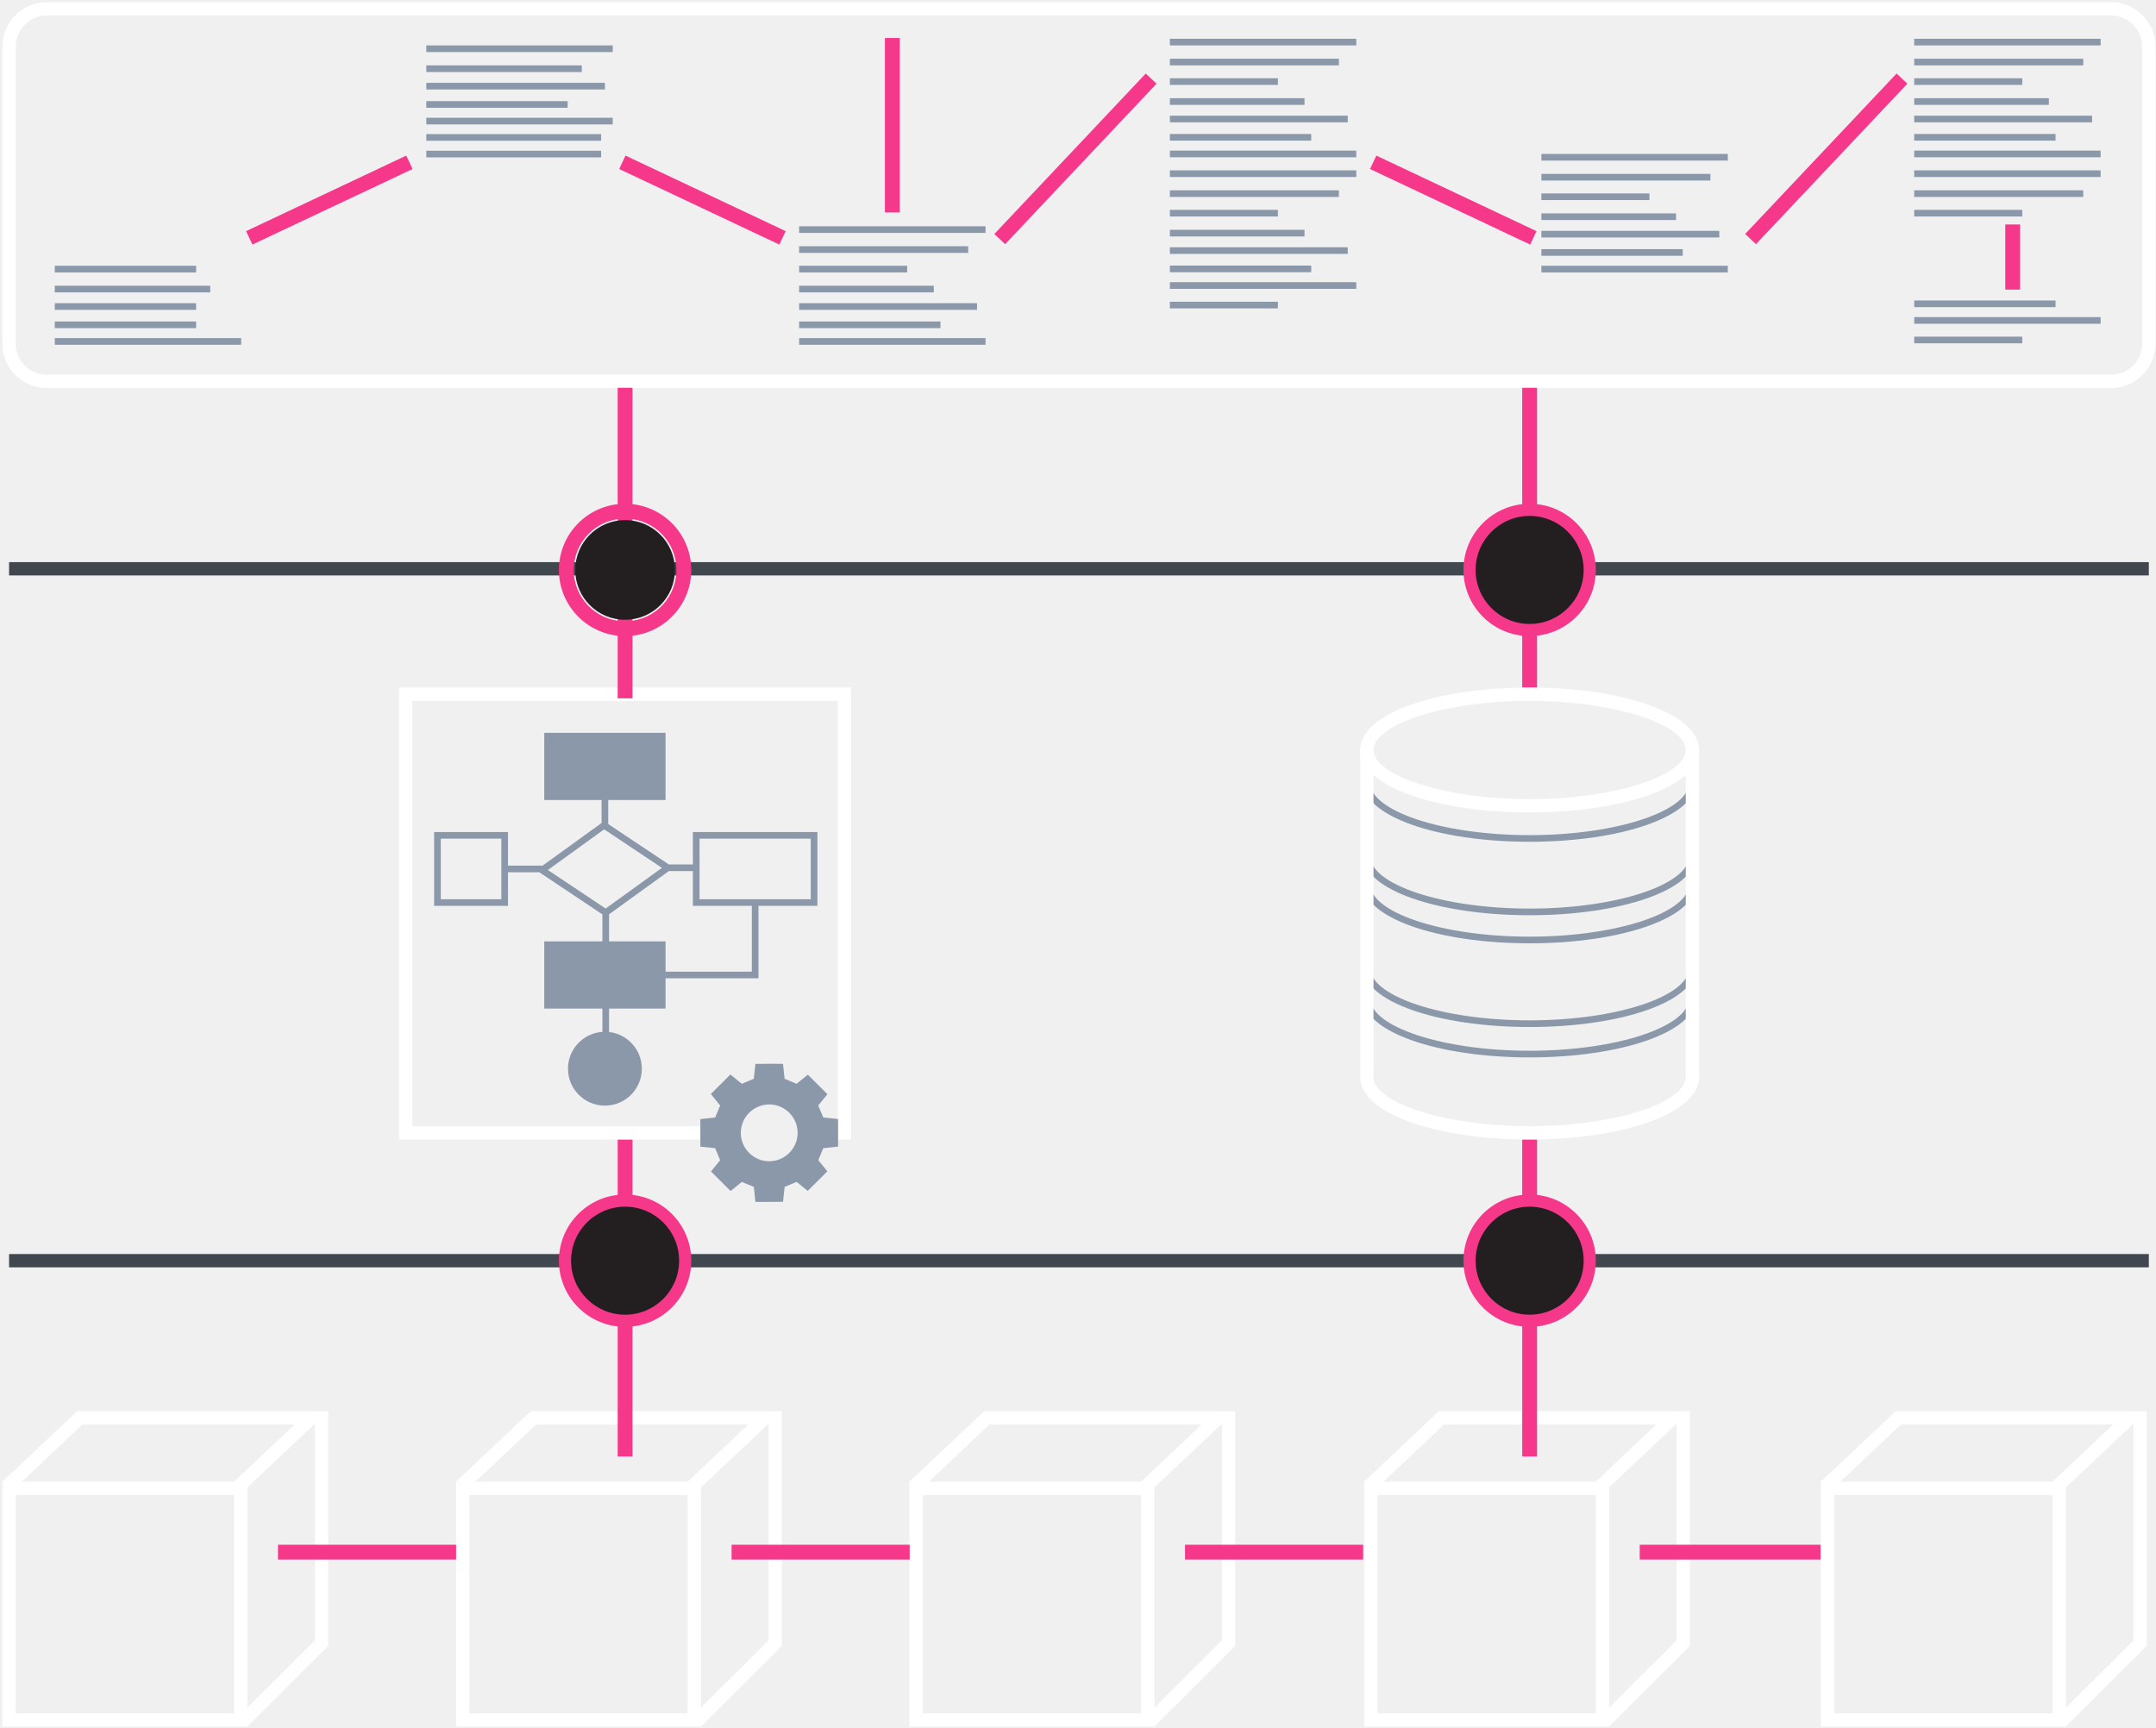
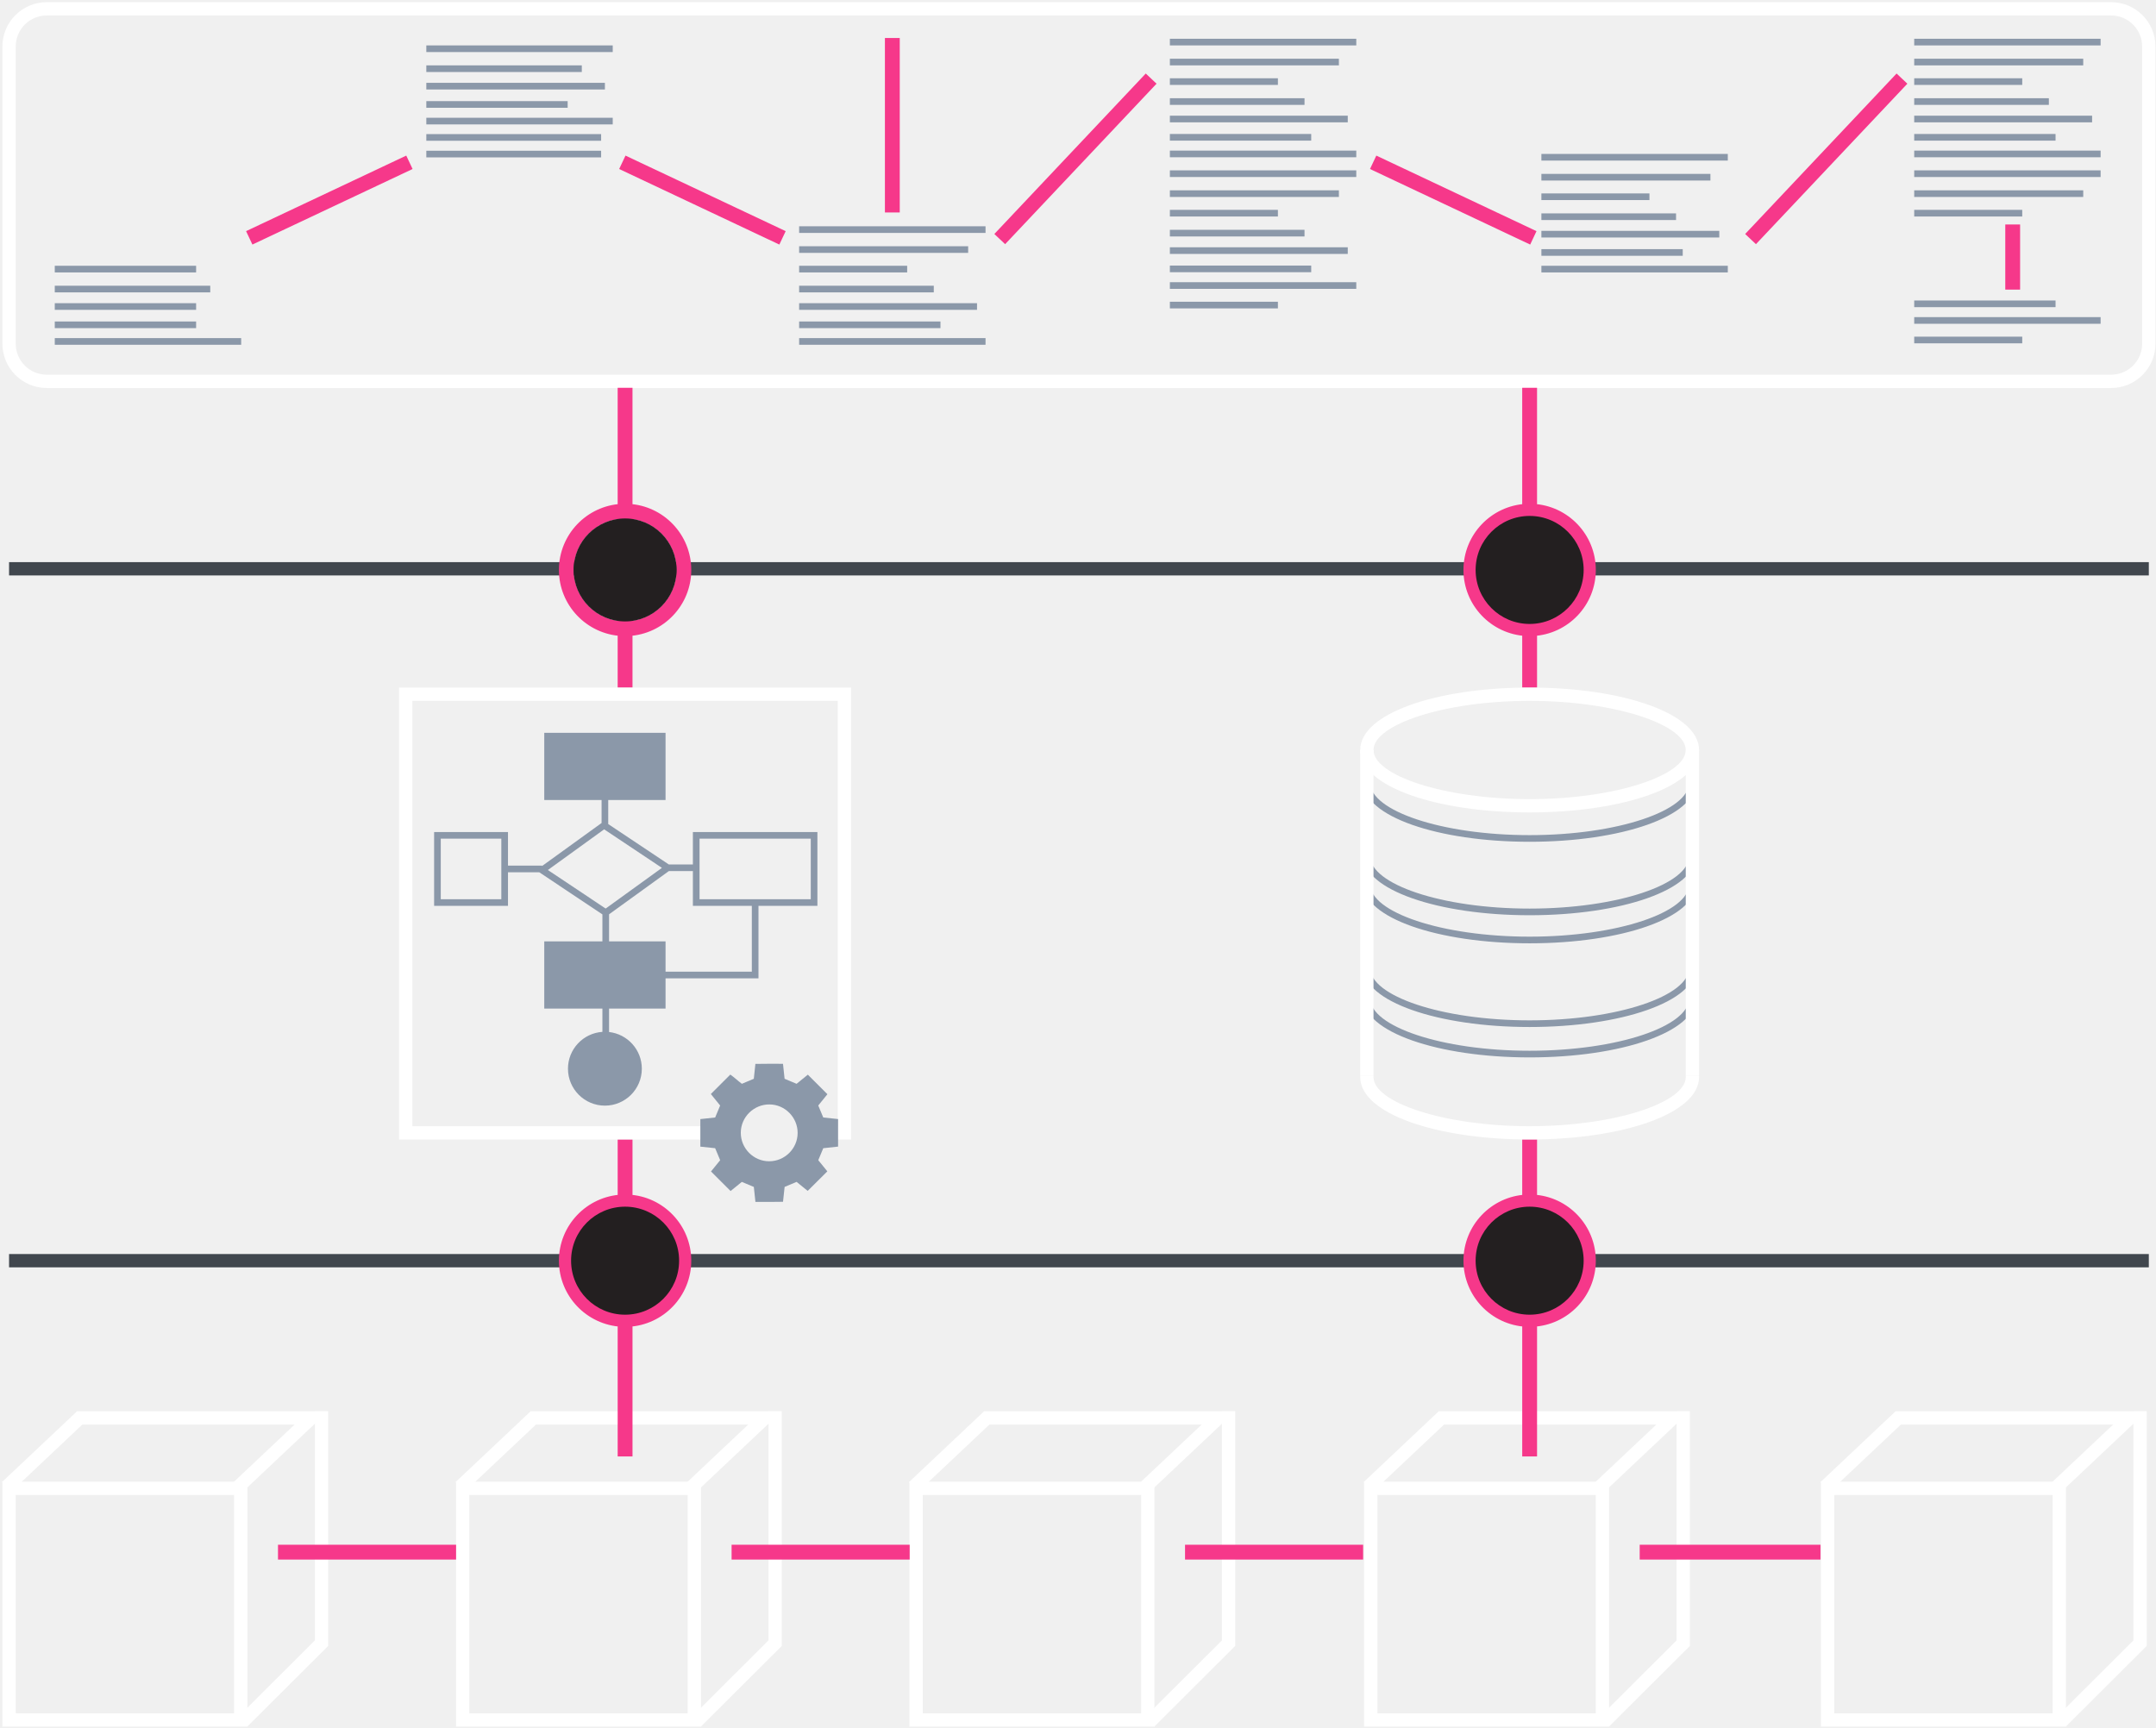
- <svg xmlns="http://www.w3.org/2000/svg" width="791" height="634" viewBox="0 0 791 634">
+ <svg xmlns="http://www.w3.org/2000/svg" height="634" viewBox="0 0 791 634" width="791">
  <g fill="none" fill-rule="evenodd" transform="translate(.288 .119)">
-     <polygon fill="#41474E" fill-rule="nonzero" points="3.037 211.032 3.037 206.15 788.078 206.15 788.078 211.032" />
-     <polygon fill="#41474E" fill-rule="nonzero" points="3.037 464.914 3.037 460.032 788.078 460.032 788.078 464.914" />
-     <path fill="#FFF" fill-rule="nonzero" d="M623.071 275.082C623.071 288.436 595.191 297.99 560.907 297.99 526.622 297.99 498.744 288.436 498.744 275.082 498.744 261.727 526.624 252.171 560.907 252.171 595.189 252.171 623.071 261.728 623.071 275.082zM618.189 275.082C618.189 265.843 592.545 257.053 560.907 257.053 529.268 257.053 503.626 265.842 503.626 275.082 503.626 284.321 529.267 293.108 560.907 293.108 592.546 293.108 618.189 284.321 618.189 275.082zM498.758 394.659L503.64 394.659C503.64 394.774 503.637 394.871 503.63 395 503.626 395.088 503.626 395.089 503.626 395.096 503.626 404.342 529.245 413.121 560.907 413.121 592.57 413.121 618.189 404.342 618.189 395.096 618.189 395.084 618.189 395.081 618.18 394.953 618.167 394.768 618.16 394.632 618.16 394.468L623.041 394.468C623.041 394.48 623.042 394.483 623.05 394.611 623.064 394.796 623.071 394.932 623.071 395.096 623.071 408.457 595.215 418.003 560.907 418.003 526.6 418.003 498.744 408.457 498.744 395.096 498.744 394.98 498.747 394.884 498.754 394.754 498.758 394.666 498.758 394.665 498.758 394.659z" />
-     <path fill="#8B98A9" fill-rule="nonzero" d="M499.979,313.59 L502.42,313.59 C502.42,313.679 502.417,313.751 502.411,313.87 C502.406,313.969 502.405,313.993 502.405,314.027 C502.405,324.302 528.584,333.274 560.907,333.274 C593.23,333.274 619.409,324.302 619.409,314.027 C619.409,313.978 619.407,313.941 619.398,313.799 C619.385,313.628 619.38,313.525 619.38,313.4 L621.821,313.4 C621.821,313.449 621.823,313.486 621.833,313.628 C621.845,313.799 621.85,313.902 621.85,314.027 C621.85,326.36 594.553,335.715 560.907,335.715 C527.262,335.715 499.964,326.36 499.964,314.027 C499.964,313.939 499.967,313.867 499.973,313.747 C499.978,313.649 499.979,313.624 499.979,313.59 Z" />
-     <path fill="#8B98A9" fill-rule="nonzero" d="M499.979 323.893L502.42 323.893C502.419 324.003 502.419 324.003 502.415 324.094 502.413 324.136 502.413 324.136 502.411 324.173 502.406 324.272 502.405 324.298 502.405 324.333 502.405 334.608 528.583 343.577 560.907 343.577 593.232 343.577 619.409 334.608 619.409 324.333 619.409 324.283 619.407 324.247 619.398 324.105 619.385 323.934 619.38 323.831 619.38 323.706L621.821 323.706C621.821 323.755 621.823 323.791 621.833 323.934 621.845 324.105 621.85 324.207 621.85 324.333 621.85 336.665 594.554 346.018 560.907 346.018 527.26 346.018 499.964 336.665 499.964 324.333 499.964 324.244 499.967 324.171 499.973 324.051 499.975 324.016 499.975 324.016 499.976 323.985 499.979 323.93 499.979 323.93 499.979 323.893zM499.979 365.756L502.42 365.756C502.42 365.844 502.417 365.916 502.411 366.036 502.406 366.134 502.405 366.159 502.405 366.193 502.405 376.468 528.584 385.439 560.907 385.439 593.23 385.439 619.409 376.468 619.409 366.193 619.409 366.143 619.407 366.107 619.398 365.964 619.385 365.794 619.38 365.691 619.38 365.565L621.821 365.565C621.821 365.615 621.823 365.651 621.833 365.793 621.845 365.964 621.85 366.067 621.85 366.193 621.85 378.525 594.553 387.88 560.907 387.88 527.262 387.88 499.964 378.525 499.964 366.193 499.964 366.104 499.967 366.032 499.973 365.913 499.978 365.814 499.979 365.789 499.979 365.756zM499.964 287.072L502.405 287.072C502.405 297.348 528.585 306.321 560.907 306.321 593.228 306.321 619.409 297.347 619.409 287.072L621.85 287.072C621.85 299.405 594.55 308.762 560.907 308.762 527.263 308.762 499.964 299.405 499.964 287.072z" />
-     <path fill="#8B98A9" fill-rule="nonzero" d="M499.979,354.603 L502.42,354.603 C502.419,354.712 502.419,354.712 502.415,354.803 C502.413,354.845 502.413,354.845 502.411,354.883 C502.406,354.982 502.405,355.007 502.405,355.042 C502.405,365.317 528.583,374.287 560.907,374.287 C593.232,374.287 619.409,365.317 619.409,355.042 C619.409,354.993 619.407,354.956 619.398,354.814 C619.385,354.643 619.38,354.54 619.38,354.415 L621.821,354.415 C621.821,354.464 621.823,354.501 621.833,354.643 C621.845,354.814 621.85,354.917 621.85,355.042 C621.85,367.375 594.554,376.728 560.907,376.728 C527.26,376.728 499.964,367.375 499.964,355.042 C499.964,354.953 499.967,354.881 499.973,354.761 C499.975,354.725 499.975,354.725 499.976,354.694 C499.979,354.64 499.979,354.64 499.979,354.603 Z" />
-     <polygon fill="#FFF" fill-rule="nonzero" points="498.744 275.082 503.626 275.082 503.626 394.656 498.744 394.656" />
-     <polygon fill="#FFF" fill-rule="nonzero" points="618.189 275.082 623.071 275.082 623.071 394.466 618.189 394.466" />
-     <polygon fill="#FFF" fill-rule="nonzero" points="151.007 413.125 270.028 413.125 270.028 418.007 146.125 418.007 146.125 252.174 311.963 252.174 311.963 418.007 293.077 418.007 293.077 413.125 307.081 413.125 307.081 257.056 151.007 257.056" />
-     <path fill="#FFF" fill-rule="nonzero" d="M167.018,633.443 L167.018,543.567 L256.893,543.567 L256.893,633.443 L167.018,633.443 Z M252.011,628.561 L252.011,548.449 L171.9,548.449 L171.9,628.561 L252.011,628.561 Z" />
-     <polygon fill="#FFF" fill-rule="nonzero" points="170.217 547.245 166.867 543.694 194.423 517.704 286.532 517.704 255.211 547.245 251.862 543.694 274.241 522.586 196.362 522.586" />
-     <polygon fill="#FFF" fill-rule="nonzero" points="281.659 517.817 286.541 517.817 286.541 603.823 256.866 633.42 253.419 629.963 281.659 601.797" />
-     <path fill="#FFF" fill-rule="nonzero" d="M333.377,633.443 L333.377,543.567 L423.253,543.567 L423.253,633.443 L333.377,633.443 Z M418.371,628.561 L418.371,548.449 L338.259,548.449 L338.259,628.561 L418.371,628.561 Z" />
-     <polygon fill="#FFF" fill-rule="nonzero" points="362.723 522.586 336.578 547.245 333.228 543.694 360.784 517.704 452.892 517.704 421.571 547.245 418.222 543.694 440.601 522.586" />
-     <polygon fill="#FFF" fill-rule="nonzero" points="448.019 517.817 452.9 517.817 452.9 603.823 423.226 633.42 419.779 629.963 448.019 601.797" />
-     <path fill="#FFF" fill-rule="nonzero" d="M667.789,633.443 L667.789,543.567 L757.664,543.567 L757.664,633.443 L667.789,633.443 Z M752.782,628.561 L752.782,548.449 L672.671,548.449 L672.671,628.561 L752.782,628.561 Z" />
-     <polygon fill="#FFF" fill-rule="nonzero" points="670.989 547.245 667.639 543.694 695.195 517.704 787.304 517.704 755.983 547.245 752.633 543.694 775.013 522.586 697.134 522.586" />
-     <polygon fill="#FFF" fill-rule="nonzero" points="782.43 517.817 787.312 517.817 787.312 603.823 757.638 633.42 754.19 629.963 782.43 601.797" />
-     <path fill="#FFF" fill-rule="nonzero" d="M0.597,633.443 L0.597,543.567 L90.472,543.567 L90.472,633.443 L0.597,633.443 Z M5.479,628.561 L85.591,628.561 L85.591,548.449 L5.479,548.449 L5.479,628.561 Z" />
-     <polygon fill="#FFF" fill-rule="nonzero" points="3.797 547.245 .447 543.694 28.003 517.704 120.111 517.704 88.79 547.245 85.441 543.694 107.82 522.586 29.942 522.586" />
-     <polygon fill="#FFF" fill-rule="nonzero" points="115.239 517.817 120.121 517.817 120.121 603.823 90.447 633.42 86.999 629.963 115.239 601.797" />
-     <path fill="#FFF" fill-rule="nonzero" d="M500.181,633.443 L500.181,543.567 L590.057,543.567 L590.057,633.443 L500.181,633.443 Z M585.175,628.561 L585.175,548.449 L505.063,548.449 L505.063,628.561 L585.175,628.561 Z" />
-     <polygon fill="#FFF" fill-rule="nonzero" points="503.382 547.245 500.032 543.694 527.588 517.704 619.697 517.704 588.375 547.245 585.026 543.694 607.406 522.586 529.527 522.586" />
-     <polygon fill="#FFF" fill-rule="nonzero" points="614.823 517.817 619.705 517.817 619.705 603.823 590.031 633.42 586.583 629.963 614.823 601.797" />
-     <path fill="#FFF" fill-rule="nonzero" d="M785.637,125.975 L785.637,16.957 C785.637,10.663 780.535,5.561 774.241,5.561 L16.876,5.561 C10.581,5.561 5.479,10.663 5.479,16.957 L5.479,125.975 C5.479,132.269 10.581,137.371 16.876,137.371 L774.241,137.371 C780.535,137.371 785.637,132.269 785.637,125.975 Z M790.519,125.975 C790.519,134.965 783.231,142.253 774.241,142.253 L16.876,142.253 C7.885,142.253 0.597,134.965 0.597,125.975 L0.597,16.957 C0.597,7.967 7.885,0.679 16.876,0.679 L774.241,0.679 C783.231,0.679 790.519,7.967 790.519,16.957 L790.519,125.975 Z" />
-     <path fill="#F6388A" fill-rule="nonzero" stroke="#F6388A" stroke-width="3" d="M230.263,186.261 C242.274,186.894 251.83,196.845 251.83,209.013 C251.83,221.179 242.275,231.129 230.264,231.762 L230.265,254.615 L227.824,254.615 L227.823,231.762 C215.817,231.125 206.265,221.176 206.265,209.013 C206.265,196.848 215.816,186.899 227.822,186.262 L227.821,143.677 L230.262,143.677 L230.263,186.261 Z M230.263,188.706 L230.264,229.317 C240.926,228.687 249.389,219.83 249.389,209.013 C249.389,198.193 240.926,189.336 230.263,188.706 Z M227.823,229.317 L227.822,188.707 C217.165,189.341 208.706,198.196 208.706,209.013 C208.706,219.828 217.166,228.684 227.823,229.317 Z M562.126,186.261 C574.137,186.894 583.693,196.845 583.693,209.013 C583.693,221.179 574.138,231.129 562.127,231.762 L562.128,250.615 L559.687,250.615 L559.686,231.762 C547.681,231.125 538.128,221.176 538.128,209.013 C538.128,196.848 547.68,186.899 559.685,186.262 L559.684,143.677 L562.125,143.677 L562.126,186.261 Z M562.126,188.706 L562.127,229.317 C572.789,228.687 581.252,219.83 581.252,209.013 C581.252,198.193 572.789,189.336 562.126,188.706 Z M559.686,229.317 L559.685,188.707 C549.029,189.341 540.569,198.197 540.569,209.013 C540.569,219.828 549.029,228.684 559.686,229.317 Z M230.265,439.721 C242.275,440.355 251.83,450.306 251.83,462.472 C251.83,474.637 242.276,484.588 230.266,485.222 L230.267,532.807 L227.826,532.807 L227.825,485.222 C215.818,484.586 206.265,474.636 206.265,462.472 C206.265,450.307 215.817,440.357 227.824,439.721 L227.824,419.566 L230.265,419.566 L230.265,439.721 Z M230.265,442.166 L230.266,482.777 C240.927,482.146 249.389,473.289 249.389,462.472 C249.389,451.654 240.926,442.797 230.265,442.166 Z M227.825,482.777 L227.824,442.166 C217.166,442.799 208.706,451.656 208.706,462.472 C208.706,473.288 217.167,482.144 227.825,482.777 Z M562.128,439.721 C574.138,440.355 583.693,450.306 583.693,462.472 C583.693,474.637 574.139,484.588 562.129,485.222 L562.13,532.807 L559.689,532.807 L559.688,485.222 C547.681,484.586 538.128,474.636 538.128,462.472 C538.128,450.307 547.681,440.357 559.687,439.721 L559.687,419.566 L562.128,419.566 L562.128,439.721 Z M562.128,442.166 L562.129,482.777 C572.79,482.146 581.252,473.289 581.252,462.472 C581.252,451.654 572.789,442.797 562.128,442.166 Z M559.688,482.777 L559.687,442.166 C549.03,442.799 540.569,451.656 540.569,462.472 C540.569,473.288 549.03,482.144 559.688,482.777 Z M103.203,570.639 L103.203,568.198 L165.542,568.198 L165.542,570.639 L103.203,570.639 Z M269.622,570.639 L269.622,568.198 L331.961,568.198 L331.961,570.639 L269.622,570.639 Z M435.982,570.639 L435.982,568.198 L498.321,568.198 L498.321,570.639 L435.982,570.639 Z M602.786,570.639 L602.786,568.198 L666.126,568.198 L666.126,570.639 L602.786,570.639 Z M93.033,87.621 L91.991,85.413 L148.045,58.97 L149.086,61.178 L93.033,87.621 Z M368.419,87.354 L366.643,85.679 L420.136,28.979 L421.912,30.654 L368.419,87.354 Z M643.879,87.354 L642.103,85.679 L695.597,28.979 L697.372,30.654 L643.879,87.354 Z M285.968,85.413 L284.926,87.621 L228.873,61.178 L229.914,58.97 L285.968,85.413 Z M561.435,85.413 L560.394,87.621 L504.338,61.178 L505.379,58.97 L561.435,85.413 Z M328.315,76.348 L325.874,76.348 L325.874,15.324 L328.315,15.324 L328.315,76.348 Z M739.355,104.648 L736.914,104.648 L736.914,83.746 L739.355,83.746 L739.355,104.648 Z" />
-     <path fill="#8B98A9" fill-rule="nonzero" d="M223.166,378.563 C229.928,379.321 235.19,385.064 235.19,392.027 C235.19,399.507 229.12,405.58 221.642,405.58 C214.163,405.58 208.092,399.507 208.092,392.027 C208.092,384.856 213.673,378.98 220.725,378.508 L220.725,369.966 L199.392,369.966 L199.392,345.308 L220.725,345.308 L220.725,335.399 L197.553,319.946 L186.082,319.946 L186.082,332.278 L158.982,332.278 L158.982,305.176 L186.082,305.176 L186.082,317.506 L198.579,317.506 L198.579,317.656 L220.419,301.866 L220.419,293.435 L199.392,293.435 L199.392,268.775 L243.89,268.775 L243.89,293.435 L222.86,293.435 L222.86,302.257 L245.073,317.073 L253.922,317.073 L253.922,305.176 L299.609,305.176 L299.609,332.278 L277.987,332.278 L277.987,358.858 L275.547,358.858 L243.89,358.858 L243.89,369.966 L223.166,369.966 L223.166,378.563 Z M243.89,356.417 L275.547,356.417 L275.547,332.278 L253.922,332.278 L253.922,319.514 L245.098,319.514 L223.166,335.37 L223.166,345.308 L243.89,345.308 L243.89,356.417 Z M221.366,304.194 L200.717,319.122 L221.918,333.26 L242.564,318.334 L221.366,304.194 Z M183.641,329.837 L183.641,307.617 L161.423,307.617 L161.423,329.837 L183.641,329.837 Z M297.168,329.837 L297.168,307.617 L256.363,307.617 L256.363,329.837 L297.168,329.837 Z" />
-     <path fill="#8B98A9" d="M281.873,425.992 C287.627,426.009 292.345,421.32 292.352,415.584 C292.36,409.888 287.707,405.177 282.035,405.135 C276.271,405.094 271.526,409.758 271.497,415.484 C271.465,421.24 276.14,425.975 281.873,425.992 M301.755,409.927 C303.493,410.112 305.309,410.305 307.193,410.505 L307.193,420.607 C305.38,420.805 303.534,421.005 301.752,421.201 C301.132,422.692 300.552,424.086 299.927,425.597 C301.02,426.942 302.172,428.367 303.249,429.693 C300.859,432.068 298.516,434.396 296.041,436.862 C294.813,435.861 293.373,434.689 291.974,433.554 C290.512,434.169 289.118,434.755 287.578,435.4 C287.395,437.106 287.202,438.922 286.99,440.858 C283.643,440.955 280.299,440.882 276.87,440.909 C276.669,439.027 276.477,437.213 276.284,435.407 C274.807,434.789 273.381,434.189 271.878,433.564 C270.506,434.675 269.085,435.827 267.753,436.911 C265.351,434.506 263.01,432.17 260.569,429.734 C261.616,428.453 262.771,427.032 263.933,425.602 C263.332,424.164 262.736,422.741 262.092,421.196 C260.352,421.015 258.54,420.82 256.659,420.622 L256.659,410.518 C258.47,410.317 260.313,410.117 262.099,409.927 C262.717,408.44 263.298,407.042 263.923,405.536 C262.822,404.164 261.645,402.714 260.51,401.313 C262.912,398.918 265.231,396.602 267.653,394.185 C269.098,395.176 270.43,396.492 271.895,397.566 C273.337,396.958 274.731,396.375 276.276,395.728 C276.457,394.024 276.65,392.211 276.857,390.265 C280.206,390.175 283.546,390.241 286.982,390.229 C287.183,392.101 287.375,393.917 287.568,395.726 C289.043,396.343 290.468,396.941 291.969,397.568 C293.341,396.453 294.762,395.301 296.099,394.217 C298.501,396.616 300.842,398.952 303.281,401.384 C302.233,402.675 301.081,404.095 299.919,405.531 C300.52,406.966 301.111,408.387 301.755,409.927" />
-     <path fill="#231F20" d="M580.729 462.473C580.729 473.417 571.856 482.29 560.91 482.29 549.964 482.29 541.093 473.417 541.093 462.473 541.093 451.527 549.964 442.654 560.91 442.654 571.856 442.654 580.729 451.527 580.729 462.473M248.865 462.473C248.865 473.416 239.993 482.289 229.047 482.289 218.1 482.289 209.229 473.416 209.229 462.473 209.229 451.527 218.1 442.654 229.047 442.654 239.993 442.654 248.865 451.527 248.865 462.473M580.729 209.011C580.729 219.957 571.856 228.83 560.91 228.83 549.964 228.83 541.093 219.957 541.093 209.011 541.093 198.067 549.964 189.194 560.91 189.194 571.856 189.194 580.729 198.067 580.729 209.011M247.335 209.011C247.335 219.111 239.147 227.299 229.047 227.299 218.946 227.299 210.76 219.111 210.76 209.011 210.76 198.912 218.946 190.725 229.047 190.725 239.147 190.725 247.335 198.912 247.335 209.011" />
-     <path fill="#8B98A9" fill-rule="nonzero" d="M19.807,126.387 L19.807,123.946 L88.197,123.946 L88.197,126.387 L19.807,126.387 Z M19.807,120.285 L19.807,117.844 L71.662,117.844 L71.662,120.285 L19.807,120.285 Z M19.807,113.572 L19.807,111.131 L71.662,111.131 L71.662,113.572 L19.807,113.572 Z M19.807,99.842 L19.807,97.401 L71.662,97.401 L71.662,99.842 L19.807,99.842 Z M19.807,107.165 L19.807,104.724 L76.849,104.724 L76.849,107.165 L19.807,107.165 Z M156.122,45.531 L156.122,43.09 L224.511,43.09 L224.511,45.531 L156.122,45.531 Z M156.122,51.531 L156.122,49.09 L220.255,49.09 L220.255,51.531 L156.122,51.531 Z M156.122,57.633 L156.122,55.192 L220.255,55.192 L220.255,57.633 L156.122,57.633 Z M156.122,39.429 L156.122,36.988 L207.977,36.988 L207.977,39.429 L156.122,39.429 Z M156.122,32.716 L156.122,30.275 L221.639,30.275 L221.639,32.716 L156.122,32.716 Z M156.122,18.986 L156.122,16.545 L224.511,16.545 L224.511,18.986 L156.122,18.986 Z M156.122,26.309 L156.122,23.868 L213.164,23.868 L213.164,26.309 L156.122,26.309 Z M292.899,126.387 L292.899,123.946 L361.289,123.946 L361.289,126.387 L292.899,126.387 Z M292.899,120.285 L292.899,117.844 L344.755,117.844 L344.755,120.285 L292.899,120.285 Z M292.899,113.572 L292.899,111.131 L358.168,111.131 L358.168,113.572 L292.899,113.572 Z M292.899,99.842 L292.899,97.401 L332.538,97.401 L332.538,99.842 L292.899,99.842 Z M292.899,107.165 L292.899,104.724 L342.301,104.724 L342.301,107.165 L292.899,107.165 Z M292.899,85.35 L292.899,82.909 L361.289,82.909 L361.289,85.35 L292.899,85.35 Z M292.899,92.673 L292.899,90.232 L354.914,90.232 L354.914,92.673 L292.899,92.673 Z M565.223,99.842 L565.223,97.401 L633.613,97.401 L633.613,99.842 L565.223,99.842 Z M565.223,93.74 L565.223,91.299 L617.078,91.299 L617.078,93.74 L565.223,93.74 Z M565.223,87.027 L565.223,84.586 L630.491,84.586 L630.491,87.027 L565.223,87.027 Z M565.223,73.297 L565.223,70.856 L604.861,70.856 L604.861,73.297 L565.223,73.297 Z M565.223,80.619 L565.223,78.179 L614.625,78.179 L614.625,80.619 L565.223,80.619 Z M565.223,58.805 L565.223,56.364 L633.613,56.364 L633.613,58.805 L565.223,58.805 Z M565.223,66.128 L565.223,63.687 L627.237,63.687 L627.237,66.128 L565.223,66.128 Z M428.918,57.584 L428.918,55.143 L497.309,55.143 L497.309,57.584 L428.918,57.584 Z M428.918,51.482 L428.918,49.041 L480.774,49.041 L480.774,51.482 L428.918,51.482 Z M428.918,44.769 L428.918,42.328 L494.184,42.328 L494.184,44.769 L428.918,44.769 Z M428.918,31.039 L428.918,28.598 L468.554,28.598 L468.554,31.039 L428.918,31.039 Z M428.918,38.362 L428.918,35.921 L478.318,35.921 L478.318,38.362 L428.918,38.362 Z M428.918,16.545 L428.918,14.104 L497.309,14.104 L497.309,16.545 L428.918,16.545 Z M428.918,23.868 L428.918,21.427 L490.93,21.427 L490.93,23.868 L428.918,23.868 Z M428.918,105.869 L428.918,103.428 L497.309,103.428 L497.309,105.869 L428.918,105.869 Z M428.918,99.766 L428.918,97.325 L480.774,97.325 L480.774,99.766 L428.918,99.766 Z M428.918,93.054 L428.918,90.613 L494.184,90.613 L494.184,93.054 L428.918,93.054 Z M428.918,79.323 L428.918,76.882 L468.554,76.882 L468.554,79.323 L428.918,79.323 Z M428.918,113.04 L428.918,110.599 L468.554,110.599 L468.554,113.04 L428.918,113.04 Z M428.918,86.646 L428.918,84.205 L478.318,84.205 L478.318,86.646 L428.918,86.646 Z M428.918,64.831 L428.918,62.391 L497.309,62.391 L497.309,64.831 L428.918,64.831 Z M428.918,72.154 L428.918,69.713 L490.93,69.713 L490.93,72.154 L428.918,72.154 Z M702.003,57.584 L702.003,55.143 L770.394,55.143 L770.394,57.584 L702.003,57.584 Z M702.003,51.482 L702.003,49.041 L753.859,49.041 L753.859,51.482 L702.003,51.482 Z M702.003,44.769 L702.003,42.328 L767.269,42.328 L767.269,44.769 L702.003,44.769 Z M702.003,31.039 L702.003,28.598 L741.639,28.598 L741.639,31.039 L702.003,31.039 Z M702.003,38.362 L702.003,35.921 L751.403,35.921 L751.403,38.362 L702.003,38.362 Z M702.003,16.545 L702.003,14.104 L770.394,14.104 L770.394,16.545 L702.003,16.545 Z M702.003,23.868 L702.003,21.427 L764.016,21.427 L764.016,23.868 L702.003,23.868 Z M702.003,118.684 L702.003,116.243 L770.394,116.243 L770.394,118.684 L702.003,118.684 Z M702.003,112.581 L702.003,110.14 L753.859,110.14 L753.859,112.581 L702.003,112.581 Z M702.003,79.323 L702.003,76.882 L741.639,76.882 L741.639,79.323 L702.003,79.323 Z M702.003,125.855 L702.003,123.414 L741.639,123.414 L741.639,125.855 L702.003,125.855 Z M702.003,64.831 L702.003,62.391 L770.394,62.391 L770.394,64.831 L702.003,64.831 Z M702.003,72.154 L702.003,69.713 L764.016,69.713 L764.016,72.154 L702.003,72.154 Z" />
+     <g fill-rule="nonzero">
+       <path d="m3.037 211.032v-4.882h785.041v4.882z" fill="#41474e" />
+       <path d="m3.037 464.914v-4.882h785.041v4.882z" fill="#41474e" />
+       <path d="m623.071 275.082c0 13.354-27.88 22.908-62.163 22.908-34.285 0-62.163-9.554-62.163-22.908 0-13.355 27.88-22.911 62.163-22.911 34.282 0 62.163 9.556 62.163 22.911zm-4.882 0c0-9.239-25.644-18.029-57.282-18.029-31.639 0-57.282 8.789-57.282 18.029 0 9.239 25.641 18.026 57.282 18.026 31.639 0 57.282-8.788 57.282-18.026zm-119.43 119.577h4.882c0 .116-.004.212-.01.341-.004.088-.004.089-.004.096 0 9.246 25.619 18.025 57.282 18.025s57.282-8.779 57.282-18.025c0-.011-0-.015-.009-.143-.013-.185-.021-.321-.021-.485h4.882c0 .011 0.0.015.009.143.013.185.021.321.021.485 0 13.361-27.856 22.907-62.163 22.907s-62.163-9.546-62.163-22.907c0-.116.004-.212.01-.341.004-.088.004-.089.004-.096z" fill="#fff" />
+       <path d="m499.979 313.59h2.441c0 .088-.003.161-.009.28-.005.099-.006.123-.006.157 0 10.275 26.179 19.247 58.502 19.247s58.502-8.972 58.502-19.247c0-.049-.002-.086-.012-.228-.012-.171-.018-.274-.018-.399h2.441c0 .049.002.086.012.228.012.171.018.274.018.399 0 12.333-27.297 21.688-60.943 21.688s-60.943-9.355-60.943-21.688c0-.088.003-.161.009-.28.005-.099.006-.123.006-.157z" fill="#8b98a9" />
+       <path d="m499.979 323.893h2.441c-.001.109-.001.109-.005.2-.002.042-.002.042-.004.08-.005.099-.006.124-.006.159 0 10.275 26.178 19.244 58.502 19.244s58.502-8.97 58.502-19.244c0-.049-.002-.086-.012-.228-.012-.171-.018-.274-.018-.399h2.441c0 .049.002.086.012.228.012.171.018.274.018.399 0 12.332-27.296 21.685-60.943 21.685s-60.943-9.353-60.943-21.685c0-.089.003-.162.009-.282.002-.035.002-.035.003-.066.002-.055.002-.055.003-.091zm0 41.862h2.441c0 .088-.003.161-.009.28-.005.099-.006.123-.006.157 0 10.275 26.179 19.247 58.502 19.247s58.502-8.972 58.502-19.247c0-.049-.002-.086-.012-.228-.012-.171-.018-.274-.018-.399h2.441c0 .049.002.086.012.228.012.171.018.274.018.399 0 12.333-27.297 21.688-60.943 21.688s-60.943-9.355-60.943-21.688c0-.088.003-.161.009-.28.005-.099.006-.123.006-.157zm-.015-78.684h2.441c0 10.276 26.18 19.249 58.502 19.249 32.32 0 58.502-8.974 58.502-19.249h2.441c0 12.333-27.3 21.69-60.943 21.69-33.644 0-60.943-9.357-60.943-21.69z" fill="#8b98a9" />
+       <path d="m499.979 354.603h2.441c-.001.109-.001.109-.005.2-.002.042-.002.042-.004.08-.005.099-.006.124-.006.159 0 10.275 26.178 19.244 58.502 19.244s58.502-8.97 58.502-19.244c0-.049-.002-.086-.012-.228-.012-.171-.018-.274-.018-.399h2.441c0 .049.002.086.012.228.012.171.018.274.018.399 0 12.332-27.296 21.685-60.943 21.685s-60.943-9.353-60.943-21.685c0-.089.003-.162.009-.282.002-.035.002-.035.003-.066.002-.055.002-.055.003-.091z" fill="#8b98a9" />
+       <path d="m498.744 275.082h4.882v119.574h-4.882z" fill="#fff" />
+       <path d="m618.189 275.082h4.882v119.384h-4.882z" fill="#fff" />
+       <path d="m151.007 413.125h119.021v4.882h-123.903v-165.833h165.838v165.833h-18.886v-4.882h14.004v-156.069h-156.074z" fill="#fff" />
+       <path d="m167.018 633.443v-89.875h89.875v89.875zm84.994-4.882v-80.112h-80.112v80.112z" fill="#fff" />
+       <path d="m170.217 547.245-3.35-3.551 27.556-25.99h92.109l-31.321 29.541-3.349-3.551 22.379-21.108h-77.879z" fill="#fff" />
+       <path d="m281.659 517.817h4.882v86.006l-29.675 29.597-3.447-3.457 28.24-28.166z" fill="#fff" />
+       <path d="m333.377 633.443v-89.875h89.875v89.875zm84.994-4.882v-80.112h-80.112v80.112z" fill="#fff" />
+       <path d="m362.723 522.586-26.145 24.659-3.35-3.551 27.556-25.99h92.108l-31.321 29.541-3.349-3.551 22.379-21.108z" fill="#fff" />
+       <path d="m448.019 517.817h4.881v86.006l-29.674 29.597-3.447-3.457 28.24-28.166z" fill="#fff" />
+       <path d="m667.789 633.443v-89.875h89.875v89.875zm84.994-4.882v-80.112h-80.112v80.112z" fill="#fff" />
+       <path d="m670.989 547.245-3.35-3.551 27.556-25.99h92.109l-31.321 29.541-3.35-3.551 22.38-21.108h-77.879z" fill="#fff" />
+       <path d="m782.43 517.817h4.882v86.006l-29.674 29.597-3.448-3.457 28.24-28.166z" fill="#fff" />
+       <path d="m.597 633.443v-89.875h89.875v89.875zm4.882-4.882h80.112v-80.112h-80.112z" fill="#fff" />
+       <path d="m3.797 547.245-3.35-3.551 27.556-25.99h92.108l-31.321 29.541-3.349-3.551 22.379-21.108h-77.878z" fill="#fff" />
+       <path d="m115.239 517.817h4.882v86.006l-29.674 29.597-3.448-3.457 28.24-28.166z" fill="#fff" />
+       <path d="m500.181 633.443v-89.875h89.875v89.875zm84.994-4.882v-80.112h-80.112v80.112z" fill="#fff" />
+       <path d="m503.382 547.245-3.35-3.551 27.556-25.99h92.109l-31.322 29.541-3.349-3.551 22.38-21.108h-77.879z" fill="#fff" />
+       <path d="m614.823 517.817h4.882v86.006l-29.674 29.597-3.448-3.457 28.24-28.166z" fill="#fff" />
+       <path d="m785.637 125.975v-109.017c0-6.294-5.102-11.397-11.397-11.397h-757.365c-6.294 0-11.397 5.102-11.397 11.397v109.017c0 6.294 5.102 11.397 11.397 11.397h757.365c6.294 0 11.397-5.102 11.397-11.397zm4.882 0c0 8.991-7.288 16.279-16.279 16.279h-757.365c-8.991 0-16.279-7.288-16.279-16.279v-109.017c0-8.991 7.288-16.279 16.279-16.279h757.365c8.991 0 16.279 7.288 16.279 16.279z" fill="#fff" />
+       <path d="m230.263 186.261c12.011.633 21.567 10.584 21.567 22.752 0 12.166-9.556 22.116-21.566 22.749l0 18.852h-2.441l-0-18.853c-12.006-.636-21.559-10.586-21.559-22.749 0-12.165 9.552-22.114 21.558-22.751l-.001-42.584h2.441zm0 2.445.001 40.611c10.662-.631 19.125-9.487 19.125-20.304 0-10.82-8.464-19.677-19.126-20.307zm-2.44 40.611-.001-40.611c-10.657.634-19.117 9.49-19.117 20.306 0 10.815 8.46 19.671 19.118 20.304zm334.303-43.056c12.011.633 21.567 10.584 21.567 22.752 0 12.166-9.556 22.116-21.566 22.749l0 18.852h-2.441l-0-18.853c-12.006-.637-21.558-10.586-21.558-22.749 0-12.165 9.551-22.114 21.557-22.751l-.001-42.584h2.441zm0 2.445.001 40.611c10.662-.631 19.125-9.487 19.125-20.304 0-10.82-8.464-19.677-19.126-20.307zm-2.44 40.611-.001-40.611c-10.657.634-19.116 9.49-19.116 20.306 0 10.815 8.46 19.671 19.117 20.304zm-329.421 210.404c12.01.634 21.565 10.584 21.565 22.75 0 12.166-9.555 22.116-21.564 22.75l.001 47.585h-2.441l-.001-47.585c-12.007-.636-21.561-10.586-21.561-22.75 0-12.164 9.553-22.114 21.56-22.75l-0-20.156h2.441zm0 2.445.001 40.611c10.661-.631 19.123-9.488 19.123-20.306 0-10.818-8.463-19.675-19.124-20.306zm-2.44 40.611-.001-40.611c-10.658.633-19.119 9.49-19.119 20.305 0 10.816 8.461 19.673 19.12 20.305zm334.303-43.056c12.01.634 21.565 10.584 21.565 22.75 0 12.166-9.555 22.116-21.564 22.75l.001 47.585h-2.441l-.001-47.585c-12.007-.636-21.56-10.586-21.56-22.75 0-12.164 9.553-22.114 21.559-22.75l-0-20.156h2.441zm0 2.445.001 40.611c10.661-.631 19.123-9.488 19.123-20.306 0-10.818-8.463-19.675-19.124-20.306zm-2.44 40.611-.001-40.611c-10.657.633-19.118 9.49-19.118 20.305 0 10.816 8.461 19.673 19.119 20.305zm-456.485 87.862v-2.441h62.339v2.441zm166.419 0v-2.441h62.339v2.441zm166.36 0v-2.441h62.339v2.441zm166.804 0v-2.441h63.339v2.441zm-509.754-483.019-1.041-2.208 56.054-26.443 1.041 2.208zm275.386-.266-1.775-1.675 53.493-56.701 1.775 1.675zm275.46 0-1.775-1.675 53.493-56.701 1.775 1.675zm-357.911-1.941-1.041 2.208-56.054-26.443 1.041-2.208zm275.468-0-1.041 2.208-56.056-26.443 1.041-2.208zm-233.12-9.065h-2.441v-61.024h2.441zm411.04 28.3h-2.441v-20.902h2.441z" fill="#f6388a" stroke="#f6388a" stroke-width="3" />
+       <path d="m223.166 378.563c6.762.759 12.024 6.501 12.024 13.465 0 7.48-6.071 13.552-13.549 13.552-7.479 0-13.55-6.073-13.55-13.552 0-7.171 5.581-13.048 12.634-13.519v-8.542h-21.333v-24.658h21.333v-9.909l-23.172-15.452h-11.472v12.332h-27.099v-27.102h27.099v12.329h12.498v.151l21.84-15.79v-8.431h-21.027v-24.661h44.498v24.661h-21.03v8.822l22.212 14.816h8.85v-11.897h45.687v27.102h-21.622v26.579h-2.441-31.656v11.109h-20.724zm20.724-22.146h31.656v-24.138h-21.624v-12.764h-8.824l-21.931 15.855v9.938h20.724zm-22.525-52.222-20.648 14.928 21.2 14.138 20.646-14.926zm-37.725 25.643v-22.22h-22.217v22.22zm113.528 0v-22.22h-40.805v22.22z" fill="#8b98a9" />
+     </g>
+     <path d="m281.873 425.992c5.753.017 10.472-4.672 10.479-10.408.007-5.696-4.645-10.407-10.318-10.449-5.763-.041-10.508 4.623-10.538 10.349-.032 5.756 4.643 10.491 10.376 10.508m19.881-16.065c1.738.186 3.554.378 5.438.579v10.102c-1.814.198-3.659.398-5.441.593-.62 1.491-1.201 2.885-1.826 4.396 1.094 1.345 2.246 2.77 3.322 4.096-2.39 2.375-4.733 4.704-7.208 7.169-1.228-1.001-2.668-2.172-4.067-3.307-1.462.615-2.856 1.201-4.396 1.845-.183 1.706-.376 3.522-.588 5.458-3.347.098-6.691.024-10.12.051-.2-1.882-.393-3.696-.586-5.502-1.477-.618-2.902-1.218-4.406-1.843-1.372 1.111-2.792 2.263-4.125 3.347-2.402-2.404-4.743-4.74-7.184-7.176 1.047-1.281 2.202-2.702 3.364-4.133-.6-1.438-1.196-2.861-1.84-4.406-1.74-.181-3.552-.376-5.434-.574v-10.105c1.811-.2 3.654-.4 5.441-.591.618-1.487 1.199-2.885 1.823-4.391-1.101-1.372-2.277-2.822-3.412-4.223 2.402-2.395 4.721-4.711 7.142-7.128 1.445.991 2.778 2.307 4.242 3.381 1.443-.608 2.836-1.191 4.381-1.838.181-1.704.373-3.517.581-5.463 3.349-.09 6.688-.024 10.125-.037.2 1.872.393 3.688.586 5.497 1.474.618 2.9 1.216 4.401 1.843 1.372-1.116 2.792-2.268 4.13-3.351 2.402 2.399 4.743 4.735 7.181 7.167-1.047 1.291-2.199 2.712-3.361 4.147.6 1.435 1.191 2.856 1.836 4.396" fill="#8b98a9" />
+     <path d="m580.729 462.473c0 10.944-8.873 19.817-19.819 19.817-10.946 0-19.817-8.873-19.817-19.817 0-10.946 8.871-19.819 19.817-19.819 10.946 0 19.819 8.873 19.819 19.819m-331.863 0c0 10.944-8.873 19.817-19.819 19.817-10.947 0-19.817-8.873-19.817-19.817 0-10.946 8.871-19.819 19.817-19.819 10.946 0 19.819 8.873 19.819 19.819m331.863-253.462c0 10.946-8.873 19.819-19.819 19.819-10.946 0-19.817-8.873-19.817-19.819 0-10.944 8.871-19.817 19.817-19.817 10.946 0 19.819 8.873 19.819 19.817m-332.789 0c0 10.435-8.459 18.893-18.893 18.893-10.435 0-18.892-8.459-18.892-18.893 0-10.433 8.456-18.891 18.892-18.891 10.435 0 18.893 8.459 18.893 18.891" fill="#231f20" />
+     <path d="m19.807 126.387v-2.441h68.39v2.441zm0-6.102v-2.441h51.855v2.441zm0-6.713v-2.441h51.855v2.441zm0-13.73v-2.441h51.855v2.441zm0 7.323v-2.441h57.042v2.441zm136.315-61.634v-2.441h68.39v2.441zm0 6v-2.441h64.133v2.441zm0 6.102v-2.441h64.133v2.441zm0-18.205v-2.441h51.855v2.441zm0-6.713v-2.441h65.517v2.441zm0-13.73v-2.441h68.39v2.441zm0 7.323v-2.441h57.042v2.441zm136.777 100.079v-2.441h68.39v2.441zm0-6.102v-2.441h51.855v2.441zm0-6.713v-2.441h65.268v2.441zm0-13.73v-2.441h39.638v2.441zm0 7.323v-2.441h49.402v2.441zm0-21.815v-2.441h68.39v2.441zm0 7.323v-2.441h62.015v2.441zm272.324 7.169v-2.441h68.39v2.441zm0-6.102v-2.441h51.855v2.441zm0-6.713v-2.441h65.268v2.441zm0-13.73v-2.441h39.638v2.441zm0 7.323v-2.441h49.402v2.441zm0-21.815v-2.441h68.39v2.441zm0 7.323v-2.441h62.015v2.441zm-136.305-8.543v-2.441h68.39v2.441zm0-6.102v-2.441h51.855v2.441zm0-6.713v-2.441h65.266v2.441zm0-13.73v-2.441h39.636v2.441zm0 7.323v-2.441h49.4v2.441zm0-21.817v-2.441h68.39v2.441zm0 7.323v-2.441h62.012v2.441zm0 82.001v-2.441h68.39v2.441zm0-6.102v-2.441h51.855v2.441zm0-6.713v-2.441h65.266v2.441zm0-13.73v-2.441h39.636v2.441zm0 33.717v-2.441h39.636v2.441zm0-26.394v-2.441h49.4v2.441zm0-21.815v-2.441h68.39v2.441zm0 7.323v-2.441h62.012v2.441zm273.085-14.57v-2.441h68.39v2.441zm0-6.102v-2.441h51.855v2.441zm0-6.713v-2.441h65.266v2.441zm0-13.73v-2.441h39.636v2.441zm0 7.323v-2.441h49.4v2.441zm0-21.817v-2.441h68.39v2.441zm0 7.323v-2.441h62.012v2.441zm0 94.816v-2.441h68.39v2.441zm0-6.102v-2.441h51.855v2.441zm0-33.258v-2.441h39.636v2.441zm0 46.532v-2.441h39.636v2.441zm0-61.024v-2.441h68.39v2.441zm0 7.323v-2.441h62.012v2.441z" fill="#8b98a9" fill-rule="nonzero" />
  </g>
</svg>
